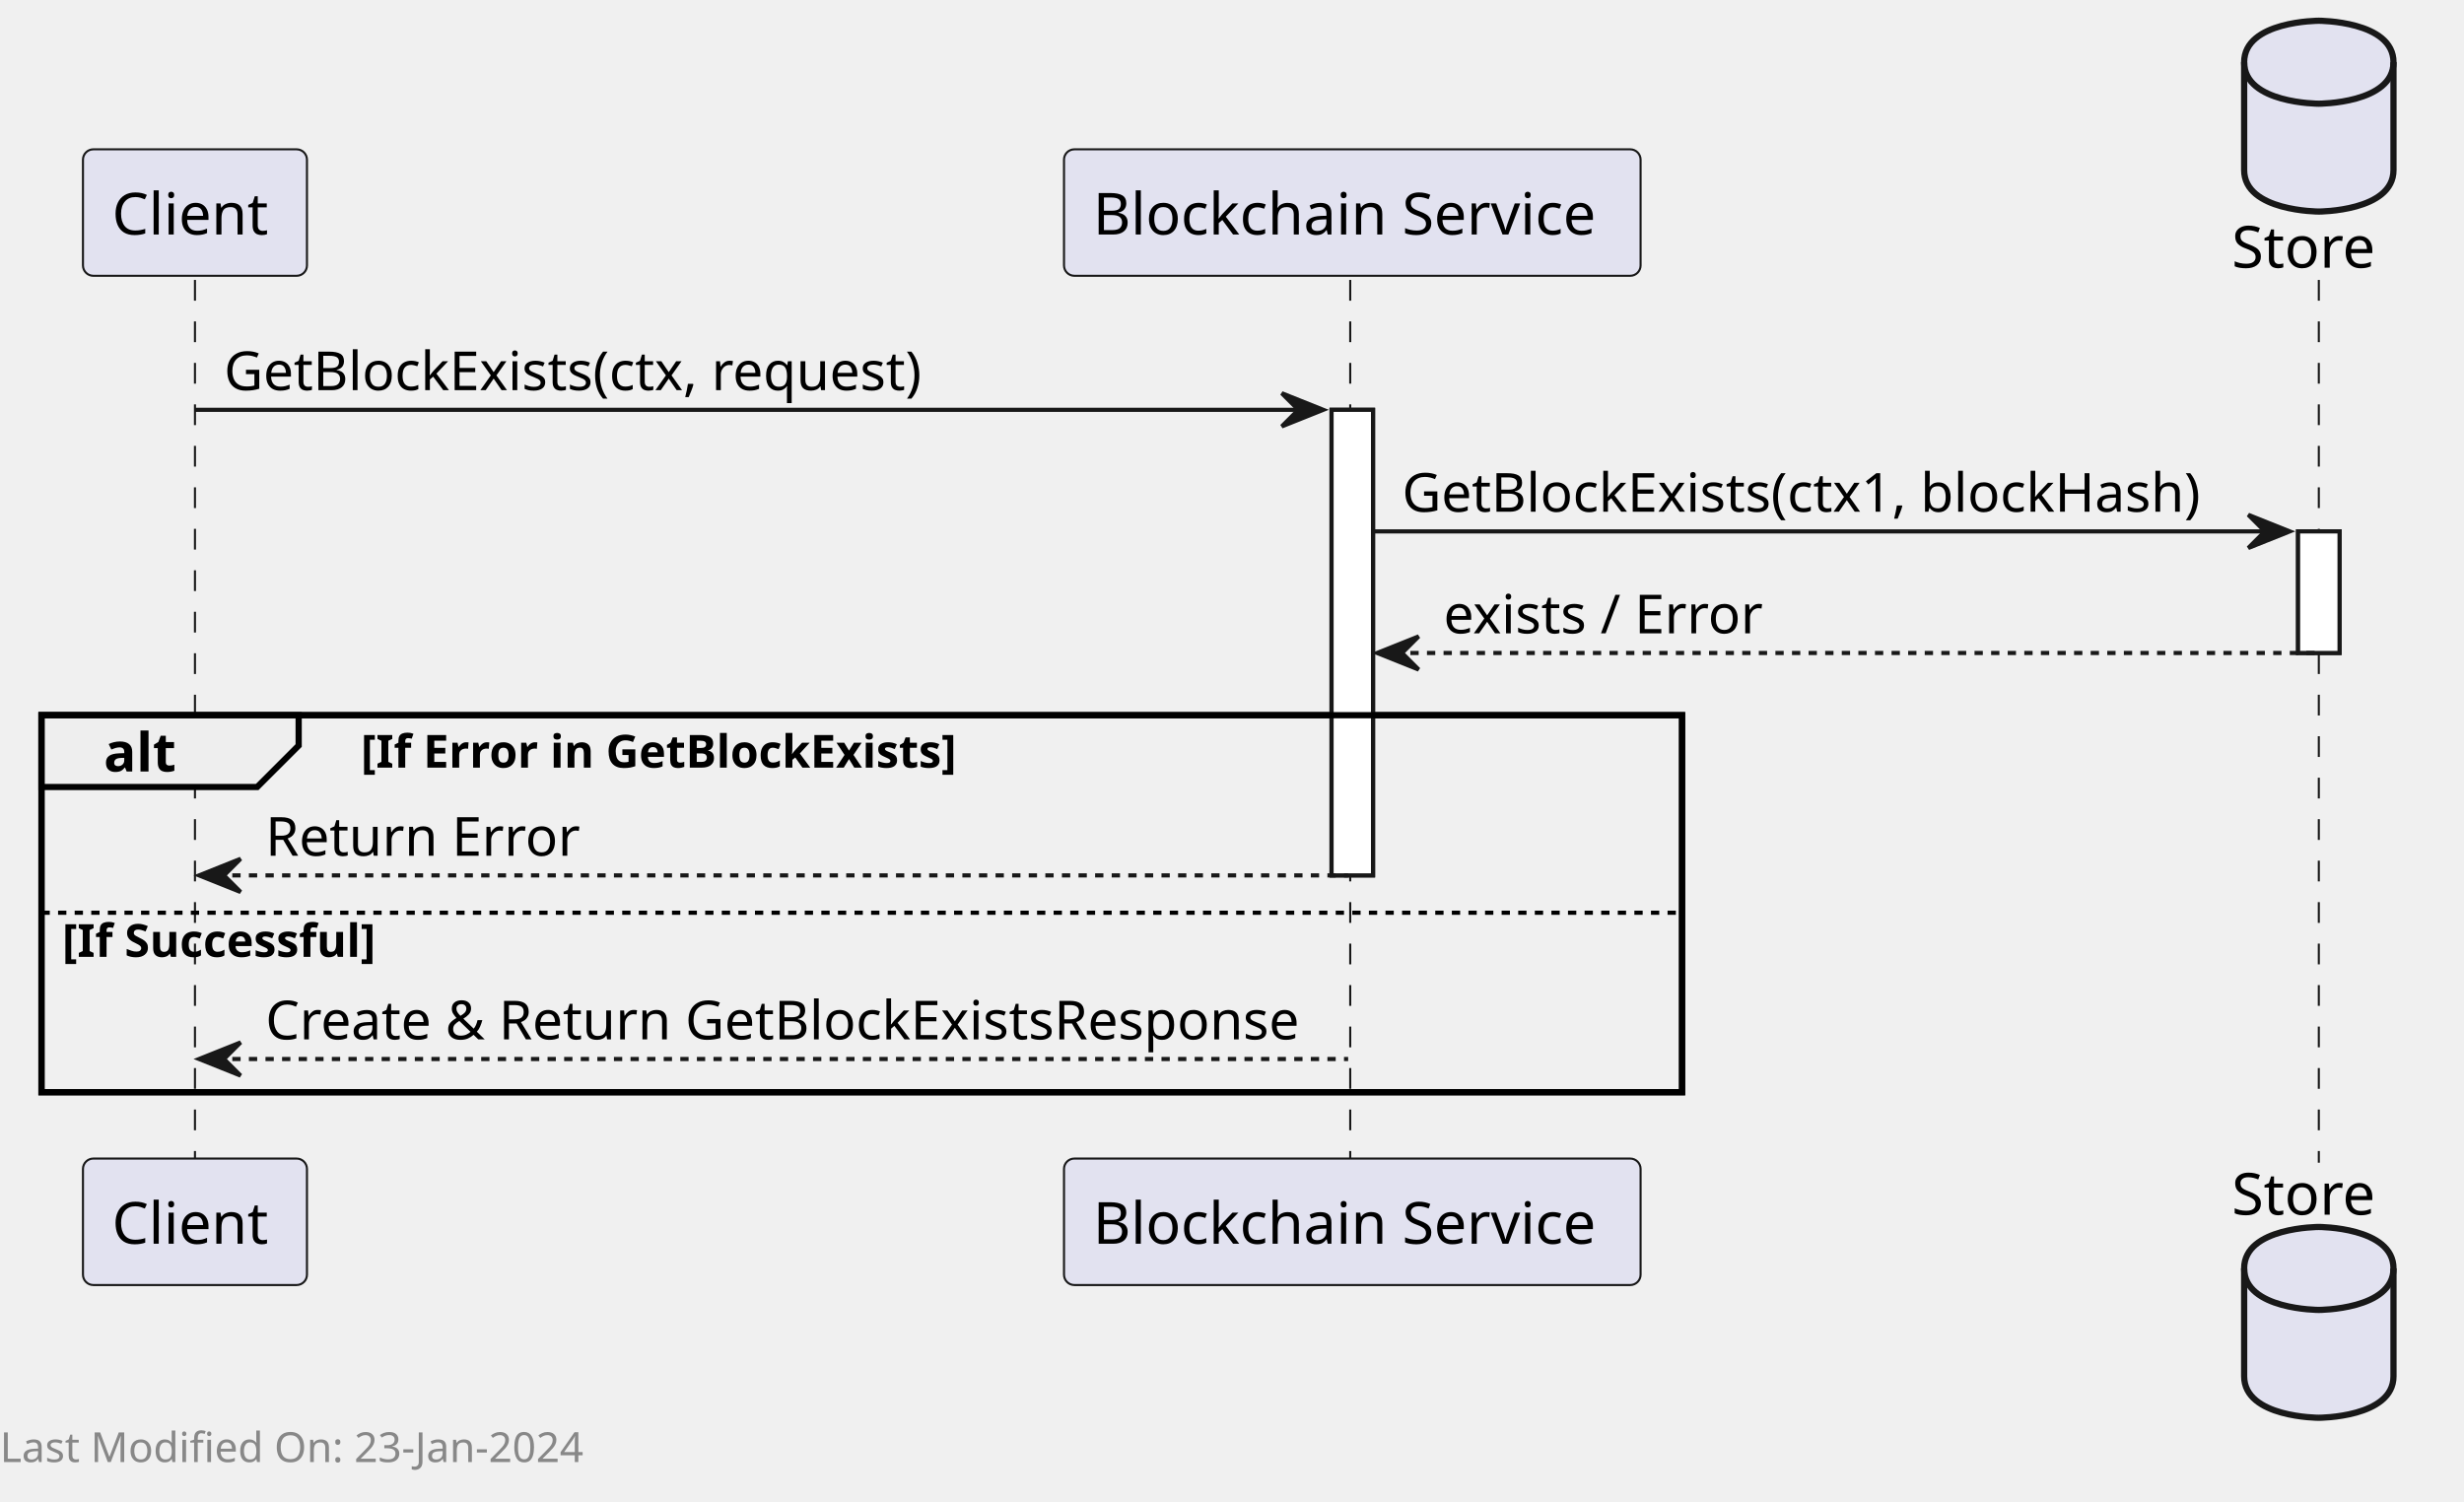
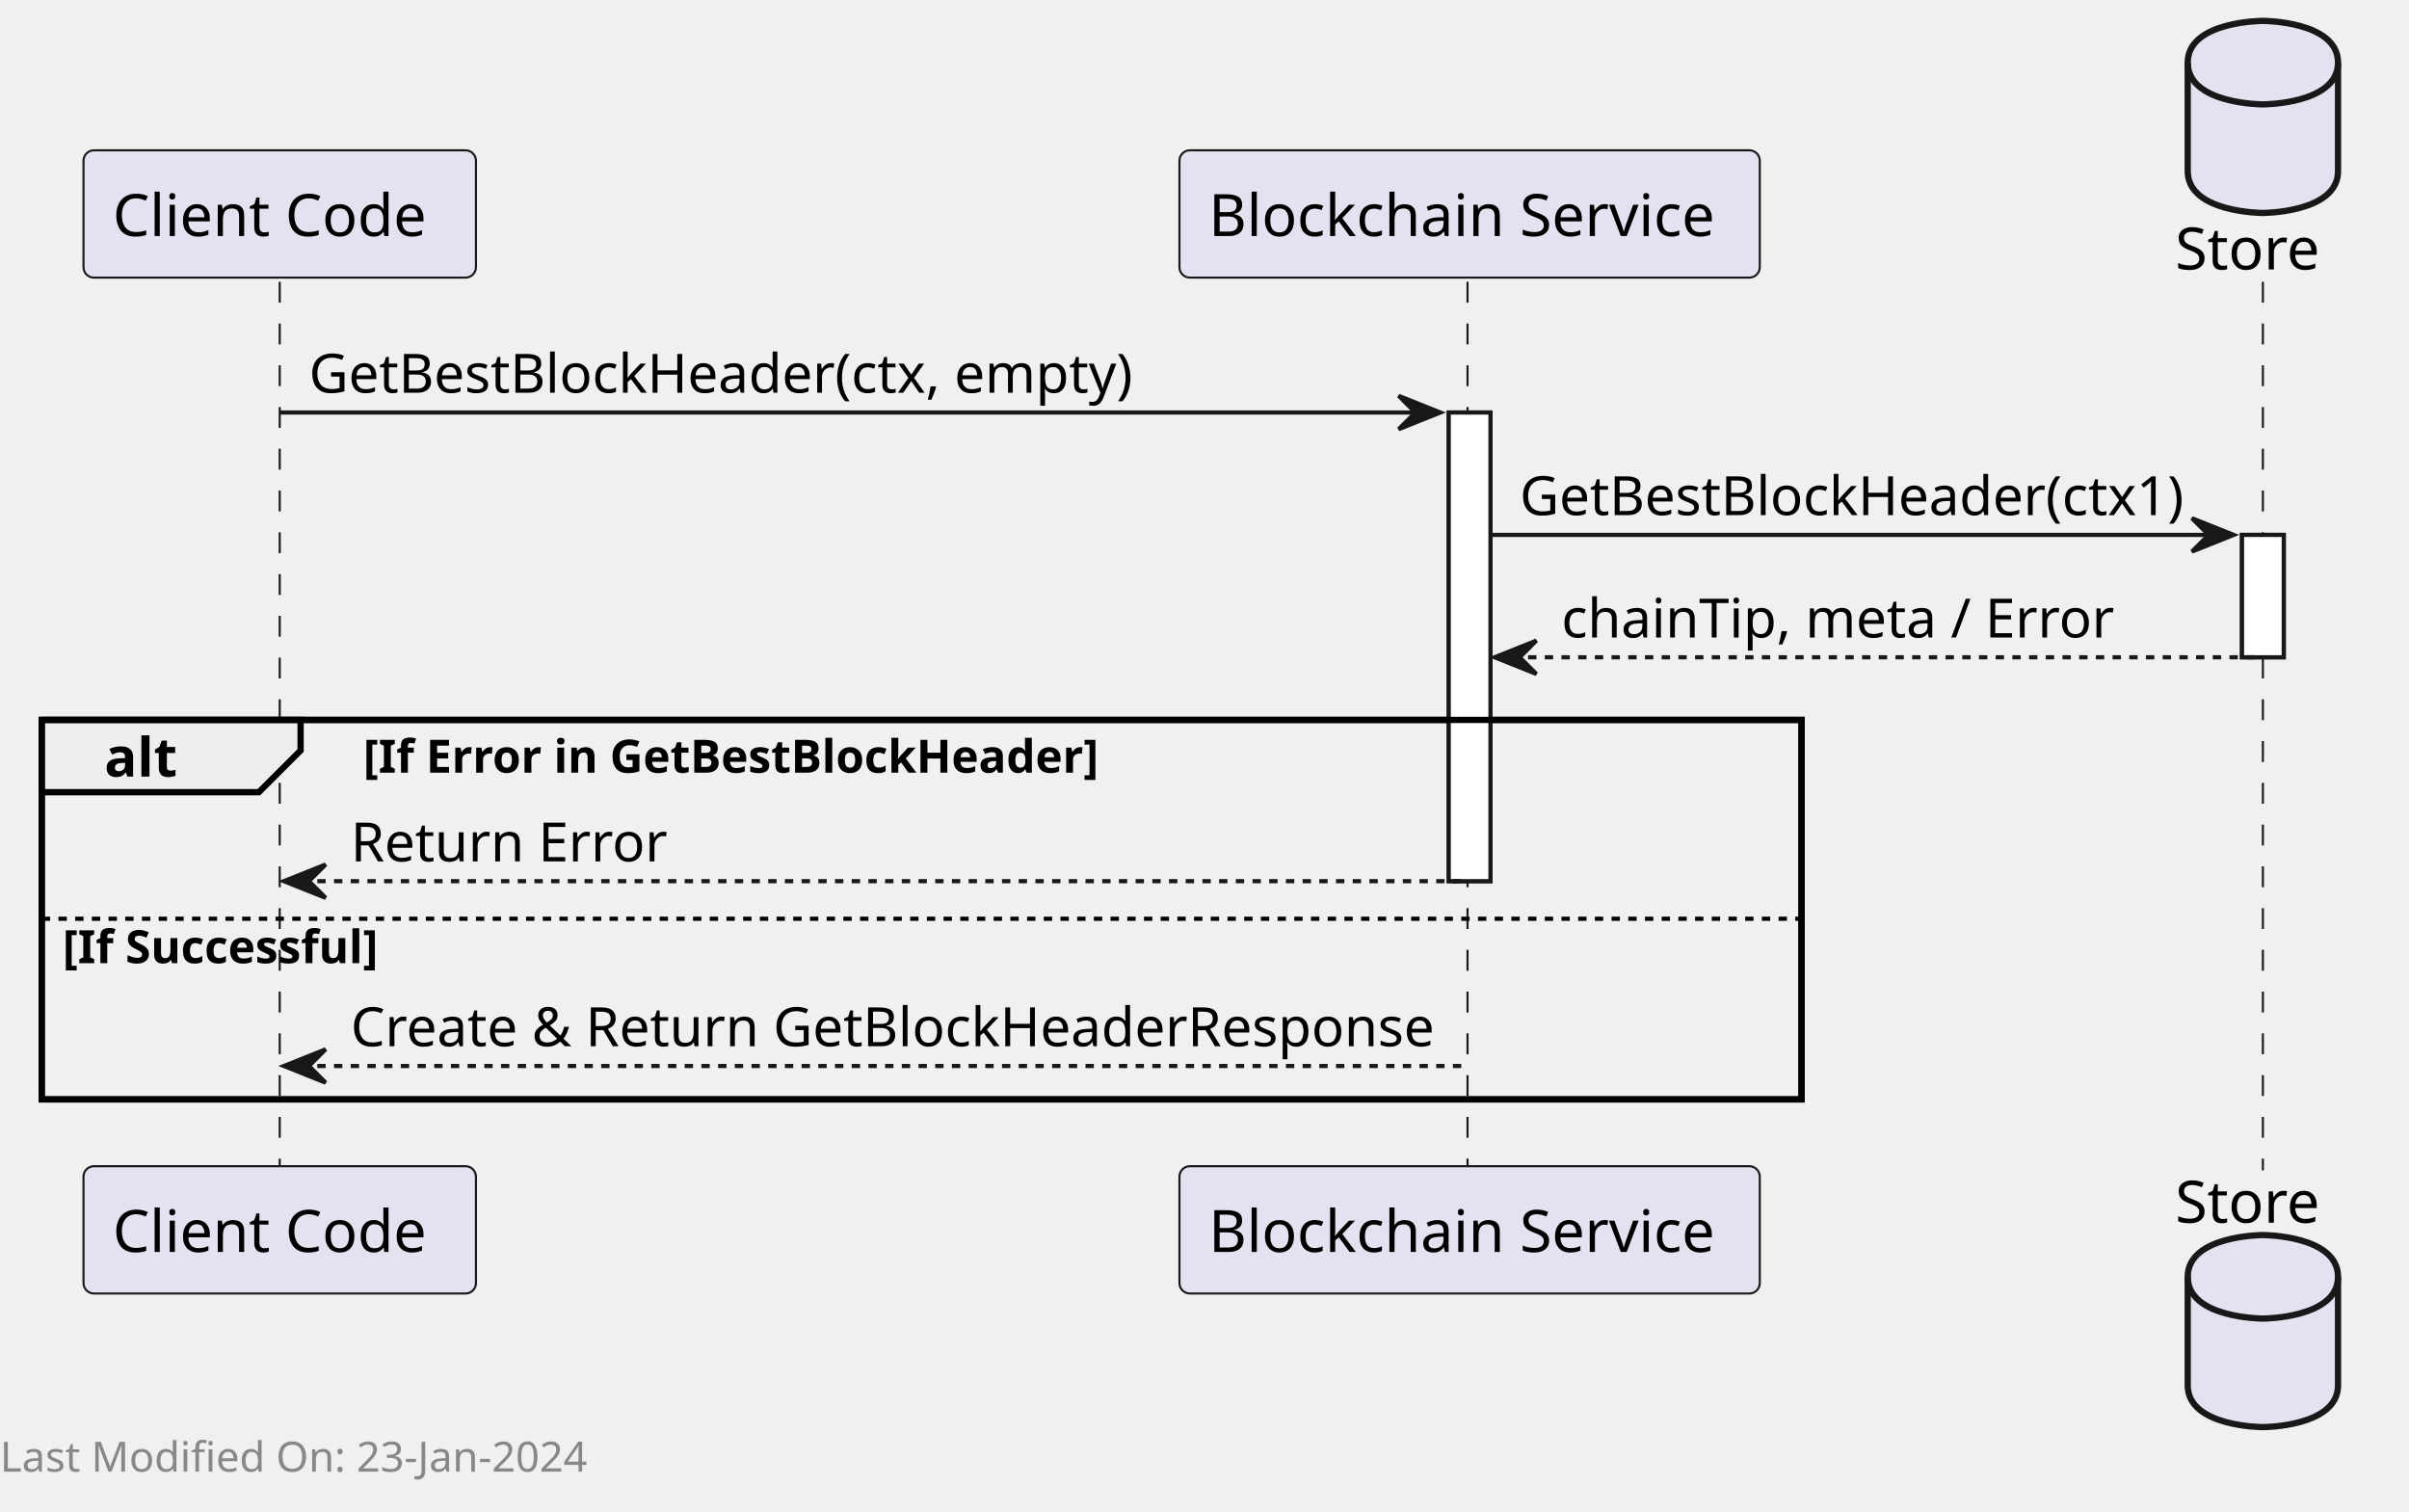
- <svg xmlns="http://www.w3.org/2000/svg" contentStyleType="text/css" height="362" preserveAspectRatio="none" viewBox="0 0 594 362" width="594" zoomAndPan="magnify">
-   <path d="m321 98.799h10v112.242h-10z" fill="#fff" stroke="#181818" />
-   <path d="m554 128.109h10v29.311h-10z" fill="#fff" stroke="#181818" />
-   <path d="m10 172.42h395.5v90.887h-395.5z" fill="none" stroke="#000" stroke-width="1.5" />
-   <g stroke="#181818" stroke-width=".5">
-     <g stroke-dasharray="5 5">
-       <path d="m47 67.488v212.818" />
-       <path d="m325.5 67.488v212.818" />
-       <path d="m559 67.488v212.818" />
-     </g>
-     <rect fill="#e2e2f0" height="30.488" rx="2.5" width="54" x="20" y="36" />
-   </g>
-   <text font-family="sans-serif" font-size="14" lengthAdjust="spacing" textLength="40" x="27" y="56.535">Client</text>
-   <rect fill="#e2e2f0" height="30.488" rx="2.5" stroke="#181818" stroke-width=".5" width="54" x="20" y="279.307" />
-   <text font-family="sans-serif" font-size="14" lengthAdjust="spacing" textLength="40" x="27" y="299.842">Client</text>
-   <rect fill="#e2e2f0" height="30.488" rx="2.5" stroke="#181818" stroke-width=".5" width="139" x="256.5" y="36" />
-   <text font-family="sans-serif" font-size="14" lengthAdjust="spacing" textLength="125" x="263.5" y="56.535">Blockchain Service</text>
-   <rect fill="#e2e2f0" height="30.488" rx="2.5" stroke="#181818" stroke-width=".5" width="139" x="256.5" y="279.307" />
-   <text font-family="sans-serif" font-size="14" lengthAdjust="spacing" textLength="125" x="263.5" y="299.842">Blockchain Service</text>
-   <text font-family="sans-serif" font-size="14" lengthAdjust="spacing" textLength="36" x="538" y="64.535">Store</text>
-   <path d="m541 15c0-10 18-10 18-10s18 0 18 10v26c0 10-18 10-18 10s-18 0-18-10z" fill="#e2e2f0" stroke="#181818" stroke-width="1.5" />
-   <path d="m541 15c0 10 18 10 18 10s18 0 18-10" fill="none" stroke="#181818" stroke-width="1.5" />
-   <text font-family="sans-serif" font-size="14" lengthAdjust="spacing" textLength="36" x="538" y="292.842">Store</text>
-   <g stroke="#181818">
-     <path d="m541 305.795c0-10 18-10 18-10s18 0 18 10v26c0 10-18 10-18 10s-18 0-18-10z" fill="#e2e2f0" stroke-width="1.5" />
-     <path d="m541 305.795c0 10 18 10 18 10s18 0 18-10" fill="none" stroke-width="1.5" />
-     <path d="m321 98.799h10v112.242h-10z" fill="#fff" />
-     <path d="m554 128.109h10v29.311h-10z" fill="#fff" />
-     <path d="m309 94.799 10 4-10 4 4-4z" fill="#181818" />
-     <path d="m47 98.799h268" />
-   </g>
-   <text font-family="sans-serif" font-size="13" lengthAdjust="spacing" textLength="176" x="54" y="94.057">GetBlockExists(ctx, request)</text>
-   <path d="m542 124.109 10 4-10 4 4-4z" fill="#181818" stroke="#181818" />
-   <path d="m331 128.109h217" stroke="#181818" />
-   <text font-family="sans-serif" font-size="13" lengthAdjust="spacing" textLength="204" x="338" y="123.367">GetBlockExists(ctx1, blockHash)</text>
-   <path d="m342 153.42-10 4 10 4-4-4z" fill="#181818" stroke="#181818" />
-   <path d="m336 157.42h222" stroke="#181818" stroke-dasharray="2 2" />
-   <text font-family="sans-serif" font-size="13" lengthAdjust="spacing" textLength="83" x="348" y="152.678">exists / Error</text>
-   <path d="m10 172.42h62v7.311l-10 10h-52z" fill="#eee" stroke="#000" stroke-width="1.5" />
-   <path d="m10 172.42h395.5v90.887h-395.5z" fill="none" stroke="#000" stroke-width="1.5" />
-   <text font-family="sans-serif" font-size="13" font-weight="bold" lengthAdjust="spacing" textLength="17" x="25" y="185.988">alt</text>
-   <text font-family="sans-serif" font-size="11" font-weight="bold" lengthAdjust="spacing" textLength="151" x="87" y="185.055">[If Error in GetBlockExists]</text>
-   <path d="m58 207.041-10 4 10 4-4-4z" fill="#181818" stroke="#181818" />
-   <path d="m52 211.041h273" stroke="#181818" stroke-dasharray="2 2" />
-   <text font-family="sans-serif" font-size="13" lengthAdjust="spacing" textLength="75" x="64" y="206.299">Return Error</text>
-   <path d="m10 220.041h395.5" stroke="#000" stroke-dasharray="2 2" />
-   <text font-family="sans-serif" font-size="11" font-weight="bold" lengthAdjust="spacing" textLength="80" x="15" y="230.676">[If Successful]</text>
-   <path d="m58 251.307-10 4 10 4-4-4z" fill="#181818" stroke="#181818" />
-   <path d="m52 255.307h273" stroke="#181818" stroke-dasharray="2 2" />
-   <g font-family="sans-serif">
-     <text font-size="13" lengthAdjust="spacing" textLength="255" x="64" y="250.565">Create &amp; Return GetBlockExistsResponse</text>
-     <text fill="#888" font-size="10" lengthAdjust="spacing" textLength="152" y="352.463">Last Modified On: 23-Jan-2024</text>
+ <svg xmlns="http://www.w3.org/2000/svg" contentStyleType="text/css" height="362px" preserveAspectRatio="none" style="width:577px;height:362px;background:#FFFFFF;" version="1.1" viewBox="0 0 577 362" width="577px" zoomAndPan="magnify">
+   <defs />
+   <g>
+     <rect fill="#FFFFFF" height="112.242" style="stroke:#181818;stroke-width:1.0;" width="10" x="347" y="98.799" />
+     <rect fill="#FFFFFF" height="29.311" style="stroke:#181818;stroke-width:1.0;" width="10" x="537" y="128.109" />
+     <rect fill="none" height="90.887" style="stroke:#000000;stroke-width:1.5;" width="421.5" x="10" y="172.42" />
+     <line style="stroke:#181818;stroke-width:0.5;stroke-dasharray:5.0,5.0;" x1="67" x2="67" y1="67.488" y2="280.307" />
+     <line style="stroke:#181818;stroke-width:0.5;stroke-dasharray:5.0,5.0;" x1="351.5" x2="351.5" y1="67.488" y2="280.307" />
+     <line style="stroke:#181818;stroke-width:0.5;stroke-dasharray:5.0,5.0;" x1="542" x2="542" y1="67.488" y2="280.307" />
+     <rect fill="#E2E2F0" height="30.488" rx="2.5" ry="2.5" style="stroke:#181818;stroke-width:0.5;" width="94" x="20" y="36" />
+     <text fill="#000000" font-family="sans-serif" font-size="14" lengthAdjust="spacing" textLength="80" x="27" y="56.535">Client Code</text>
+     <rect fill="#E2E2F0" height="30.488" rx="2.5" ry="2.5" style="stroke:#181818;stroke-width:0.5;" width="94" x="20" y="279.307" />
+     <text fill="#000000" font-family="sans-serif" font-size="14" lengthAdjust="spacing" textLength="80" x="27" y="299.842">Client Code</text>
+     <rect fill="#E2E2F0" height="30.488" rx="2.5" ry="2.5" style="stroke:#181818;stroke-width:0.5;" width="139" x="282.5" y="36" />
+     <text fill="#000000" font-family="sans-serif" font-size="14" lengthAdjust="spacing" textLength="125" x="289.5" y="56.535">Blockchain Service</text>
+     <rect fill="#E2E2F0" height="30.488" rx="2.5" ry="2.5" style="stroke:#181818;stroke-width:0.5;" width="139" x="282.5" y="279.307" />
+     <text fill="#000000" font-family="sans-serif" font-size="14" lengthAdjust="spacing" textLength="125" x="289.5" y="299.842">Blockchain Service</text>
+     <text fill="#000000" font-family="sans-serif" font-size="14" lengthAdjust="spacing" textLength="36" x="521" y="64.535">Store</text>
+     <path d="M524,15 C524,5 542,5 542,5 C542,5 560,5 560,15 L560,41 C560,51 542,51 542,51 C542,51 524,51 524,41 L524,15 " fill="#E2E2F0" style="stroke:#181818;stroke-width:1.5;" />
+     <path d="M524,15 C524,25 542,25 542,25 C542,25 560,25 560,15 " fill="none" style="stroke:#181818;stroke-width:1.5;" />
+     <text fill="#000000" font-family="sans-serif" font-size="14" lengthAdjust="spacing" textLength="36" x="521" y="292.842">Store</text>
+     <path d="M524,305.795 C524,295.795 542,295.795 542,295.795 C542,295.795 560,295.795 560,305.795 L560,331.795 C560,341.795 542,341.795 542,341.795 C542,341.795 524,341.795 524,331.795 L524,305.795 " fill="#E2E2F0" style="stroke:#181818;stroke-width:1.5;" />
+     <path d="M524,305.795 C524,315.795 542,315.795 542,315.795 C542,315.795 560,315.795 560,305.795 " fill="none" style="stroke:#181818;stroke-width:1.5;" />
+     <rect fill="#FFFFFF" height="112.242" style="stroke:#181818;stroke-width:1.0;" width="10" x="347" y="98.799" />
+     <rect fill="#FFFFFF" height="29.311" style="stroke:#181818;stroke-width:1.0;" width="10" x="537" y="128.109" />
+     <polygon fill="#181818" points="335,94.799,345,98.799,335,102.799,339,98.799" style="stroke:#181818;stroke-width:1.0;" />
+     <line style="stroke:#181818;stroke-width:1.0;" x1="67" x2="341" y1="98.799" y2="98.799" />
+     <text fill="#000000" font-family="sans-serif" font-size="13" lengthAdjust="spacing" textLength="200" x="74" y="94.057">GetBestBlockHeader(ctx, empty)</text>
+     <polygon fill="#181818" points="525,124.109,535,128.109,525,132.109,529,128.109" style="stroke:#181818;stroke-width:1.0;" />
+     <line style="stroke:#181818;stroke-width:1.0;" x1="357" x2="531" y1="128.109" y2="128.109" />
+     <text fill="#000000" font-family="sans-serif" font-size="13" lengthAdjust="spacing" textLength="161" x="364" y="123.367">GetBestBlockHeader(ctx1)</text>
+     <polygon fill="#181818" points="368,153.42,358,157.42,368,161.42,364,157.42" style="stroke:#181818;stroke-width:1.0;" />
+     <line style="stroke:#181818;stroke-width:1.0;stroke-dasharray:2.0,2.0;" x1="362" x2="541" y1="157.42" y2="157.42" />
+     <text fill="#000000" font-family="sans-serif" font-size="13" lengthAdjust="spacing" textLength="138" x="374" y="152.678">chainTip, meta / Error</text>
+     <path d="M10,172.42 L72,172.42 L72,179.731 L62,189.731 L10,189.731 L10,172.42 " fill="#EEEEEE" style="stroke:#000000;stroke-width:1.5;" />
+     <rect fill="none" height="90.887" style="stroke:#000000;stroke-width:1.5;" width="421.5" x="10" y="172.42" />
+     <text fill="#000000" font-family="sans-serif" font-size="13" font-weight="bold" lengthAdjust="spacing" textLength="17" x="25" y="185.988">alt</text>
+     <text fill="#000000" font-family="sans-serif" font-size="11" font-weight="bold" lengthAdjust="spacing" textLength="180" x="87" y="185.055">[If Error in GetBestBlockHeader]</text>
+     <polygon fill="#181818" points="78,207.041,68,211.041,78,215.041,74,211.041" style="stroke:#181818;stroke-width:1.0;" />
+     <line style="stroke:#181818;stroke-width:1.0;stroke-dasharray:2.0,2.0;" x1="72" x2="351" y1="211.041" y2="211.041" />
+     <text fill="#000000" font-family="sans-serif" font-size="13" lengthAdjust="spacing" textLength="75" x="84" y="206.299">Return Error</text>
+     <line style="stroke:#000000;stroke-width:1.0;stroke-dasharray:2.0,2.0;" x1="10" x2="431.5" y1="220.041" y2="220.041" />
+     <text fill="#000000" font-family="sans-serif" font-size="11" font-weight="bold" lengthAdjust="spacing" textLength="80" x="15" y="230.676">[If Successful]</text>
+     <polygon fill="#181818" points="78,251.307,68,255.307,78,259.307,74,255.307" style="stroke:#181818;stroke-width:1.0;" />
+     <line style="stroke:#181818;stroke-width:1.0;stroke-dasharray:2.0,2.0;" x1="72" x2="351" y1="255.307" y2="255.307" />
+     <text fill="#000000" font-family="sans-serif" font-size="13" lengthAdjust="spacing" textLength="261" x="84" y="250.565">Create &amp; Return GetBlockHeaderResponse</text>
+     <text fill="#888888" font-family="sans-serif" font-size="10" lengthAdjust="spacing" textLength="152" x="0" y="352.463">Last Modified On: 23-Jan-2024</text>
  </g>
</svg>
